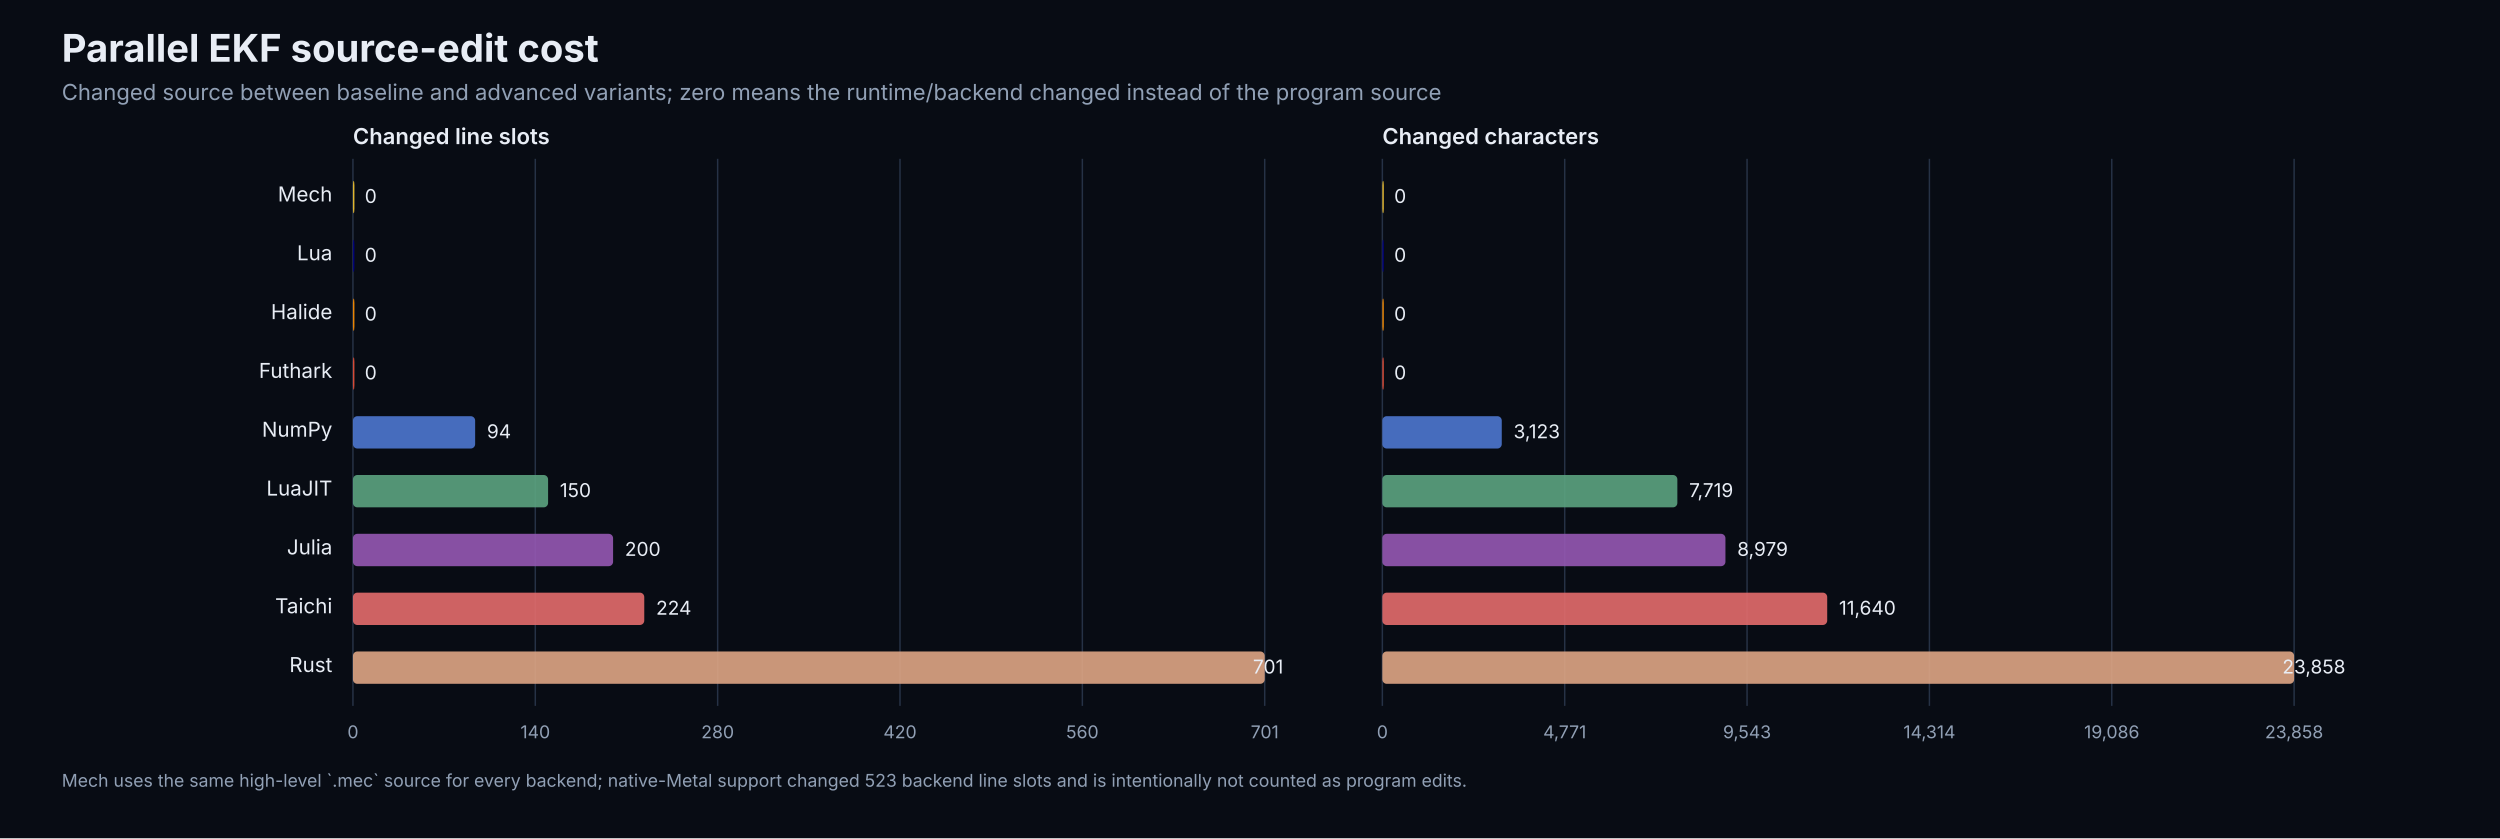
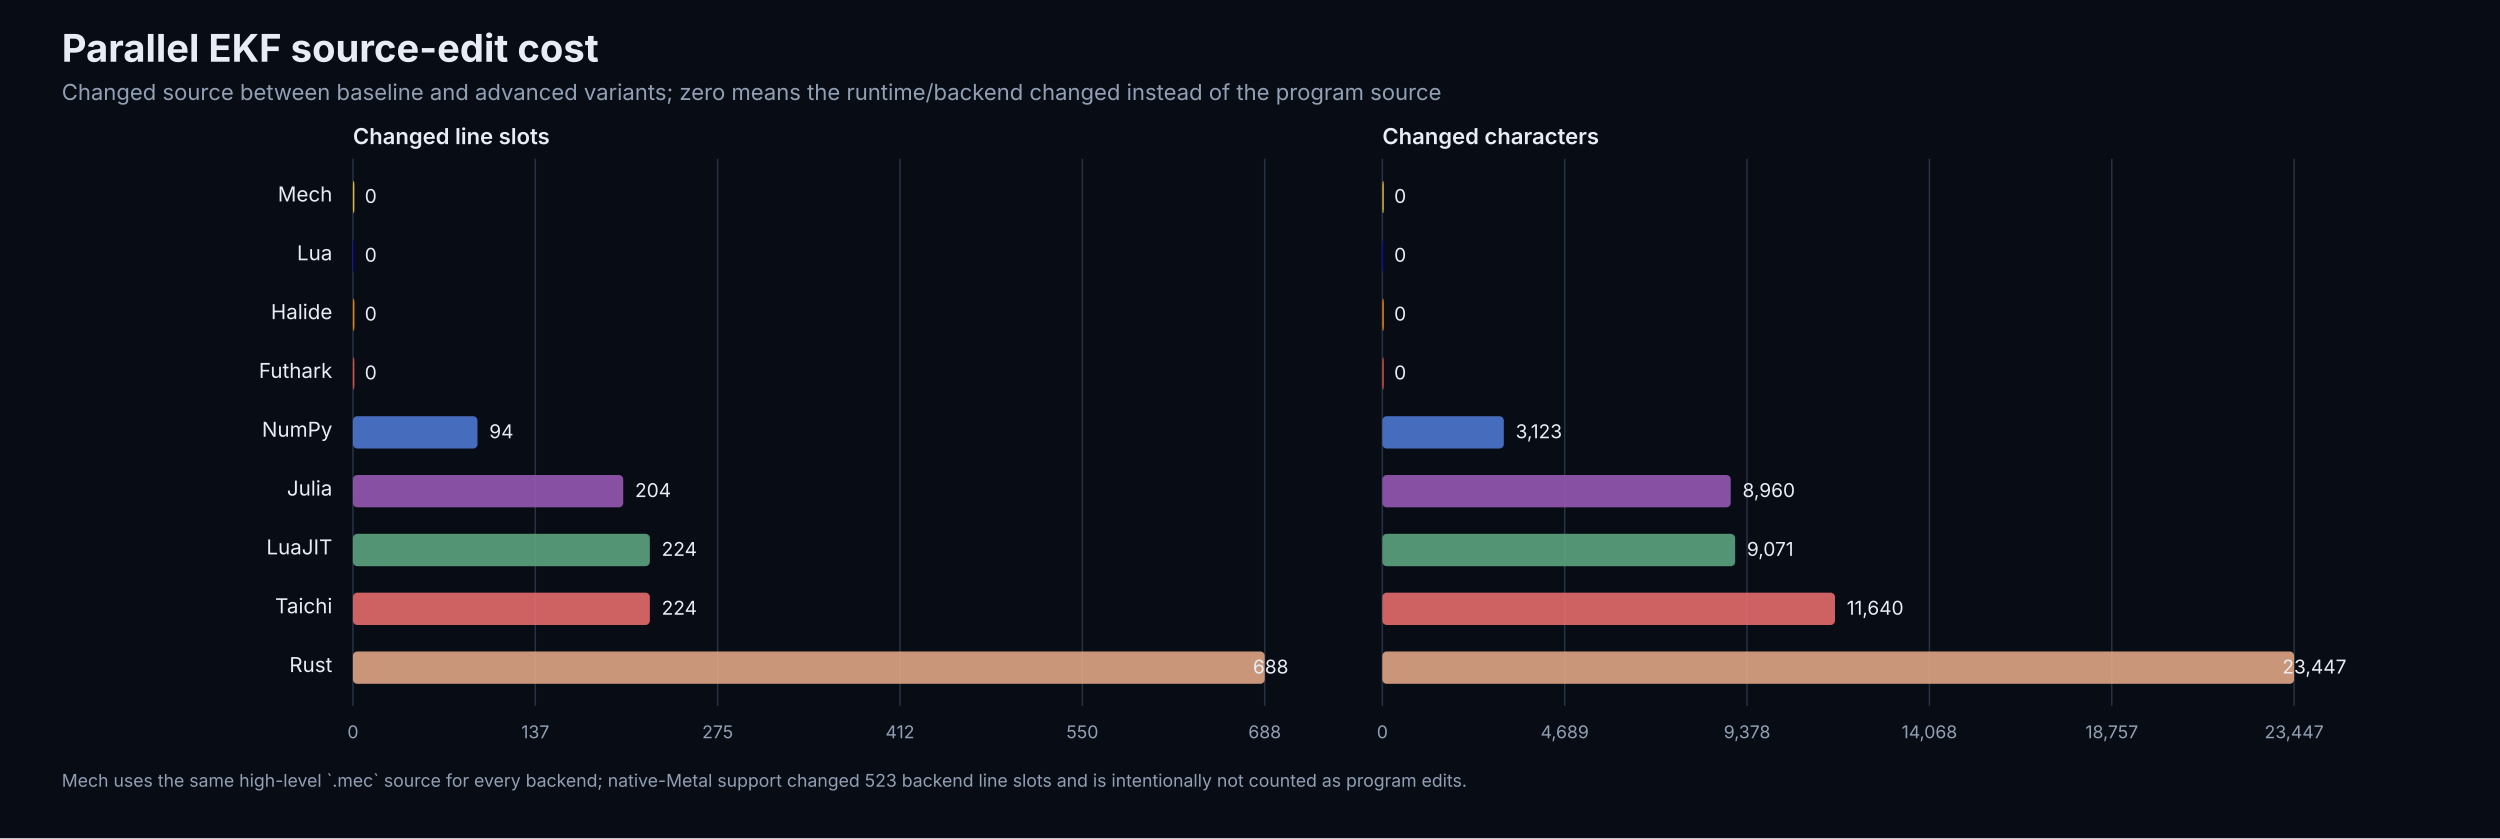
<svg xmlns="http://www.w3.org/2000/svg" width="1700" height="570" viewBox="0 0 1700 570">
  <rect width="100%" height="100%" fill="#080c14" />
  <style>text{font-family:-apple-system,BlinkMacSystemFont,"Segoe UI",sans-serif;fill:#e8edf5}.muted{fill:#91a0b5}.grid{stroke:#263246;stroke-width:1}.label{font-size:14px}.value{font-size:13px;font-variant-numeric:tabular-nums}</style>
  <text x="42" y="42" font-size="26" font-weight="700">Parallel EKF source-edit cost</text>
  <text x="42" y="68" class="muted" font-size="15">Changed source between baseline and advanced variants; zero means the runtime/backend changed instead of the program source</text>
  <text x="240" y="98" font-size="15" font-weight="600">Changed line slots</text>
  <text x="940.0" y="98" font-size="15" font-weight="600">Changed characters</text>
  <line x1="240.0" y1="108" x2="240.0" y2="480" class="grid" />
  <line x1="940.0" y1="108" x2="940.0" y2="480" class="grid" />
  <text x="240.0" y="502" text-anchor="middle" class="muted" font-size="12">0</text>
  <text x="940.0" y="502" text-anchor="middle" class="muted" font-size="12">0</text>
  <line x1="364.0" y1="108" x2="364.0" y2="480" class="grid" />
  <line x1="1064.0" y1="108" x2="1064.0" y2="480" class="grid" />
-   <text x="364.0" y="502" text-anchor="middle" class="muted" font-size="12">140</text>
-   <text x="1064.0" y="502" text-anchor="middle" class="muted" font-size="12">4,771</text>
+   <text x="364.0" y="502" text-anchor="middle" class="muted" font-size="12">137</text>
+   <text x="1064.0" y="502" text-anchor="middle" class="muted" font-size="12">4,689</text>
  <line x1="488.0" y1="108" x2="488.0" y2="480" class="grid" />
  <line x1="1188.0" y1="108" x2="1188.0" y2="480" class="grid" />
-   <text x="488.0" y="502" text-anchor="middle" class="muted" font-size="12">280</text>
-   <text x="1188.0" y="502" text-anchor="middle" class="muted" font-size="12">9,543</text>
+   <text x="488.0" y="502" text-anchor="middle" class="muted" font-size="12">275</text>
+   <text x="1188.0" y="502" text-anchor="middle" class="muted" font-size="12">9,378</text>
  <line x1="612.0" y1="108" x2="612.0" y2="480" class="grid" />
  <line x1="1312.0" y1="108" x2="1312.0" y2="480" class="grid" />
-   <text x="612.0" y="502" text-anchor="middle" class="muted" font-size="12">420</text>
-   <text x="1312.0" y="502" text-anchor="middle" class="muted" font-size="12">14,314</text>
+   <text x="612.0" y="502" text-anchor="middle" class="muted" font-size="12">412</text>
+   <text x="1312.0" y="502" text-anchor="middle" class="muted" font-size="12">14,068</text>
  <line x1="736.0" y1="108" x2="736.0" y2="480" class="grid" />
  <line x1="1436.0" y1="108" x2="1436.0" y2="480" class="grid" />
-   <text x="736.0" y="502" text-anchor="middle" class="muted" font-size="12">560</text>
-   <text x="1436.0" y="502" text-anchor="middle" class="muted" font-size="12">19,086</text>
+   <text x="736.0" y="502" text-anchor="middle" class="muted" font-size="12">550</text>
+   <text x="1436.0" y="502" text-anchor="middle" class="muted" font-size="12">18,757</text>
  <line x1="860.0" y1="108" x2="860.0" y2="480" class="grid" />
  <line x1="1560.0" y1="108" x2="1560.0" y2="480" class="grid" />
-   <text x="860.0" y="502" text-anchor="middle" class="muted" font-size="12">701</text>
-   <text x="1560.0" y="502" text-anchor="middle" class="muted" font-size="12">23,858</text>
+   <text x="860.0" y="502" text-anchor="middle" class="muted" font-size="12">688</text>
+   <text x="1560.0" y="502" text-anchor="middle" class="muted" font-size="12">23,447</text>
  <text x="226" y="137" text-anchor="end" class="label">Mech</text>
  <rect x="240" y="123" width="1.0" height="22" rx="3" fill="#f4c430" opacity="0.9" />
  <text x="248.0" y="138" class="value">0</text>
  <rect x="940.0" y="123" width="1.0" height="22" rx="3" fill="#f4c430" opacity="0.9" />
  <text x="948.0" y="138" class="value">0</text>
  <text x="226" y="177" text-anchor="end" class="label">Lua</text>
  <rect x="240" y="163" width="1.0" height="22" rx="3" fill="#000080" opacity="0.9" />
  <text x="248.0" y="178" class="value">0</text>
  <rect x="940.0" y="163" width="1.0" height="22" rx="3" fill="#000080" opacity="0.9" />
  <text x="948.0" y="178" class="value">0</text>
  <text x="226" y="217" text-anchor="end" class="label">Halide</text>
  <rect x="240" y="203" width="1.0" height="22" rx="3" fill="#ff8f00" opacity="0.9" />
  <text x="248.0" y="218" class="value">0</text>
  <rect x="940.0" y="203" width="1.0" height="22" rx="3" fill="#ff8f00" opacity="0.9" />
  <text x="948.0" y="218" class="value">0</text>
  <text x="226" y="257" text-anchor="end" class="label">Futhark</text>
  <rect x="240" y="243" width="1.0" height="22" rx="3" fill="#e94f37" opacity="0.9" />
  <text x="248.0" y="258" class="value">0</text>
  <rect x="940.0" y="243" width="1.0" height="22" rx="3" fill="#e94f37" opacity="0.9" />
  <text x="948.0" y="258" class="value">0</text>
  <text x="226" y="297" text-anchor="end" class="label">NumPy</text>
-   <rect x="240" y="283" width="83.1" height="22" rx="3" fill="#4d77cf" opacity="0.9" />
-   <text x="331.1" y="298" class="value">94</text>
-   <rect x="940.0" y="283" width="81.2" height="22" rx="3" fill="#4d77cf" opacity="0.9" />
-   <text x="1029.2" y="298" class="value">3,123</text>
-   <text x="226" y="337" text-anchor="end" class="label">LuaJIT</text>
-   <rect x="240" y="323" width="132.7" height="22" rx="3" fill="#5ba37f" opacity="0.9" />
-   <text x="380.7" y="338" class="value">150</text>
-   <rect x="940.0" y="323" width="200.6" height="22" rx="3" fill="#5ba37f" opacity="0.9" />
-   <text x="1148.6" y="338" class="value">7,719</text>
-   <text x="226" y="377" text-anchor="end" class="label">Julia</text>
-   <rect x="240" y="363" width="176.9" height="22" rx="3" fill="#9558b2" opacity="0.9" />
-   <text x="424.9" y="378" class="value">200</text>
-   <rect x="940.0" y="363" width="233.3" height="22" rx="3" fill="#9558b2" opacity="0.9" />
-   <text x="1181.3" y="378" class="value">8,979</text>
+   <rect x="240" y="283" width="84.7" height="22" rx="3" fill="#4d77cf" opacity="0.9" />
+   <text x="332.7" y="298" class="value">94</text>
+   <rect x="940.0" y="283" width="82.6" height="22" rx="3" fill="#4d77cf" opacity="0.9" />
+   <text x="1030.6" y="298" class="value">3,123</text>
+   <text x="226" y="337" text-anchor="end" class="label">Julia</text>
+   <rect x="240" y="323" width="183.8" height="22" rx="3" fill="#9558b2" opacity="0.9" />
+   <text x="431.8" y="338" class="value">204</text>
+   <rect x="940.0" y="323" width="236.9" height="22" rx="3" fill="#9558b2" opacity="0.9" />
+   <text x="1184.9" y="338" class="value">8,960</text>
+   <text x="226" y="377" text-anchor="end" class="label">LuaJIT</text>
+   <rect x="240" y="363" width="201.9" height="22" rx="3" fill="#5ba37f" opacity="0.9" />
+   <text x="449.9" y="378" class="value">224</text>
+   <rect x="940.0" y="363" width="239.9" height="22" rx="3" fill="#5ba37f" opacity="0.9" />
+   <text x="1187.9" y="378" class="value">9,071</text>
  <text x="226" y="417" text-anchor="end" class="label">Taichi</text>
-   <rect x="240" y="403" width="198.1" height="22" rx="3" fill="#e36b6b" opacity="0.9" />
-   <text x="446.1" y="418" class="value">224</text>
-   <rect x="940.0" y="403" width="302.5" height="22" rx="3" fill="#e36b6b" opacity="0.9" />
-   <text x="1250.5" y="418" class="value">11,640</text>
+   <rect x="240" y="403" width="201.9" height="22" rx="3" fill="#e36b6b" opacity="0.9" />
+   <text x="449.9" y="418" class="value">224</text>
+   <rect x="940.0" y="403" width="307.8" height="22" rx="3" fill="#e36b6b" opacity="0.9" />
+   <text x="1255.8" y="418" class="value">11,640</text>
  <text x="226" y="457" text-anchor="end" class="label">Rust</text>
  <rect x="240" y="443" width="620.0" height="22" rx="3" fill="#dea584" opacity="0.9" />
-   <text x="852.0" y="458" class="value">701</text>
+   <text x="852.0" y="458" class="value">688</text>
  <rect x="940.0" y="443" width="620.0" height="22" rx="3" fill="#dea584" opacity="0.9" />
-   <text x="1552.0" y="458" class="value">23,858</text>
+   <text x="1552.0" y="458" class="value">23,447</text>
  <text x="42" y="535" class="muted" font-size="12">Mech uses the same high-level `.mec` source for every backend; native-Metal support changed 523 backend line slots and is intentionally not counted as program edits.</text>
</svg>
